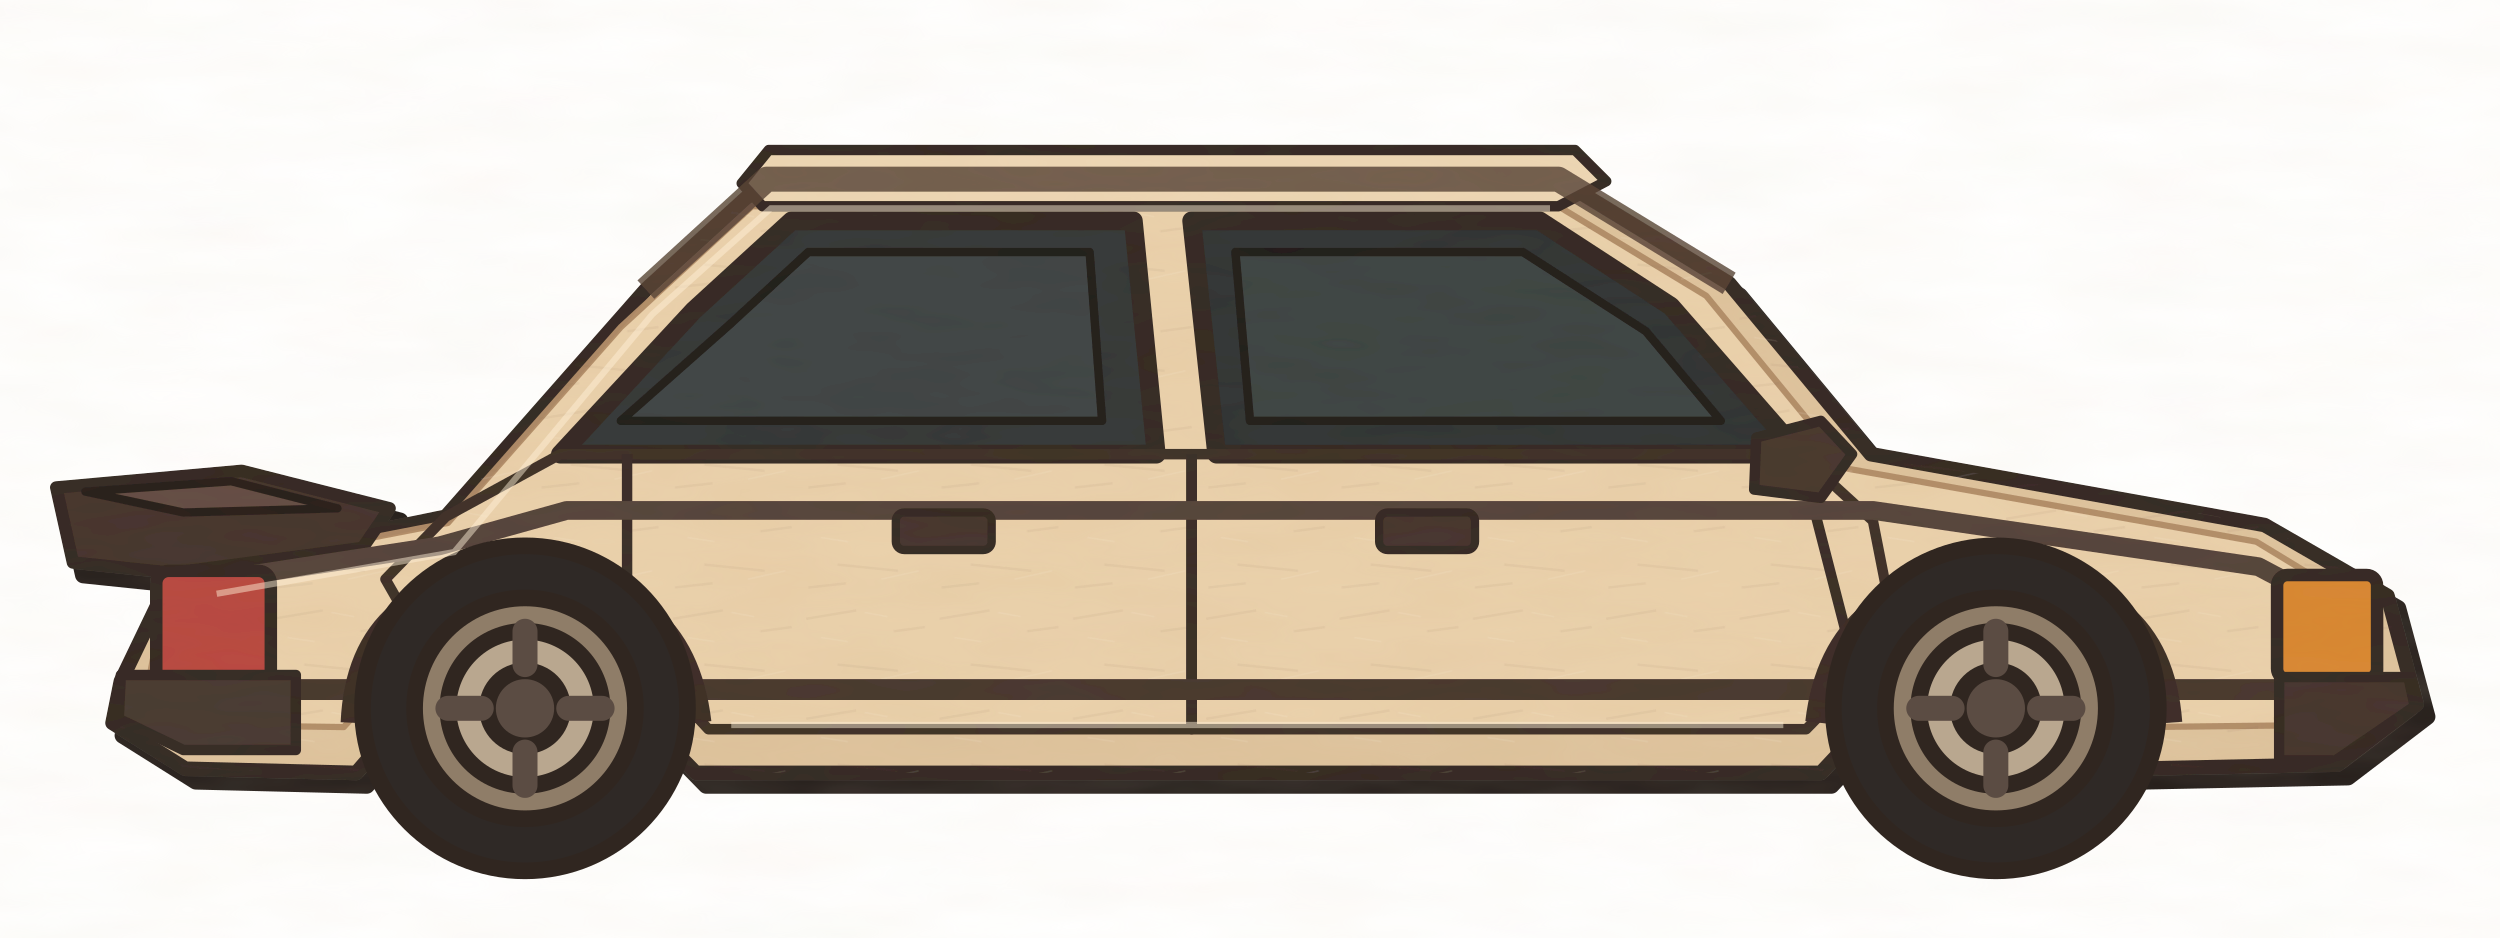
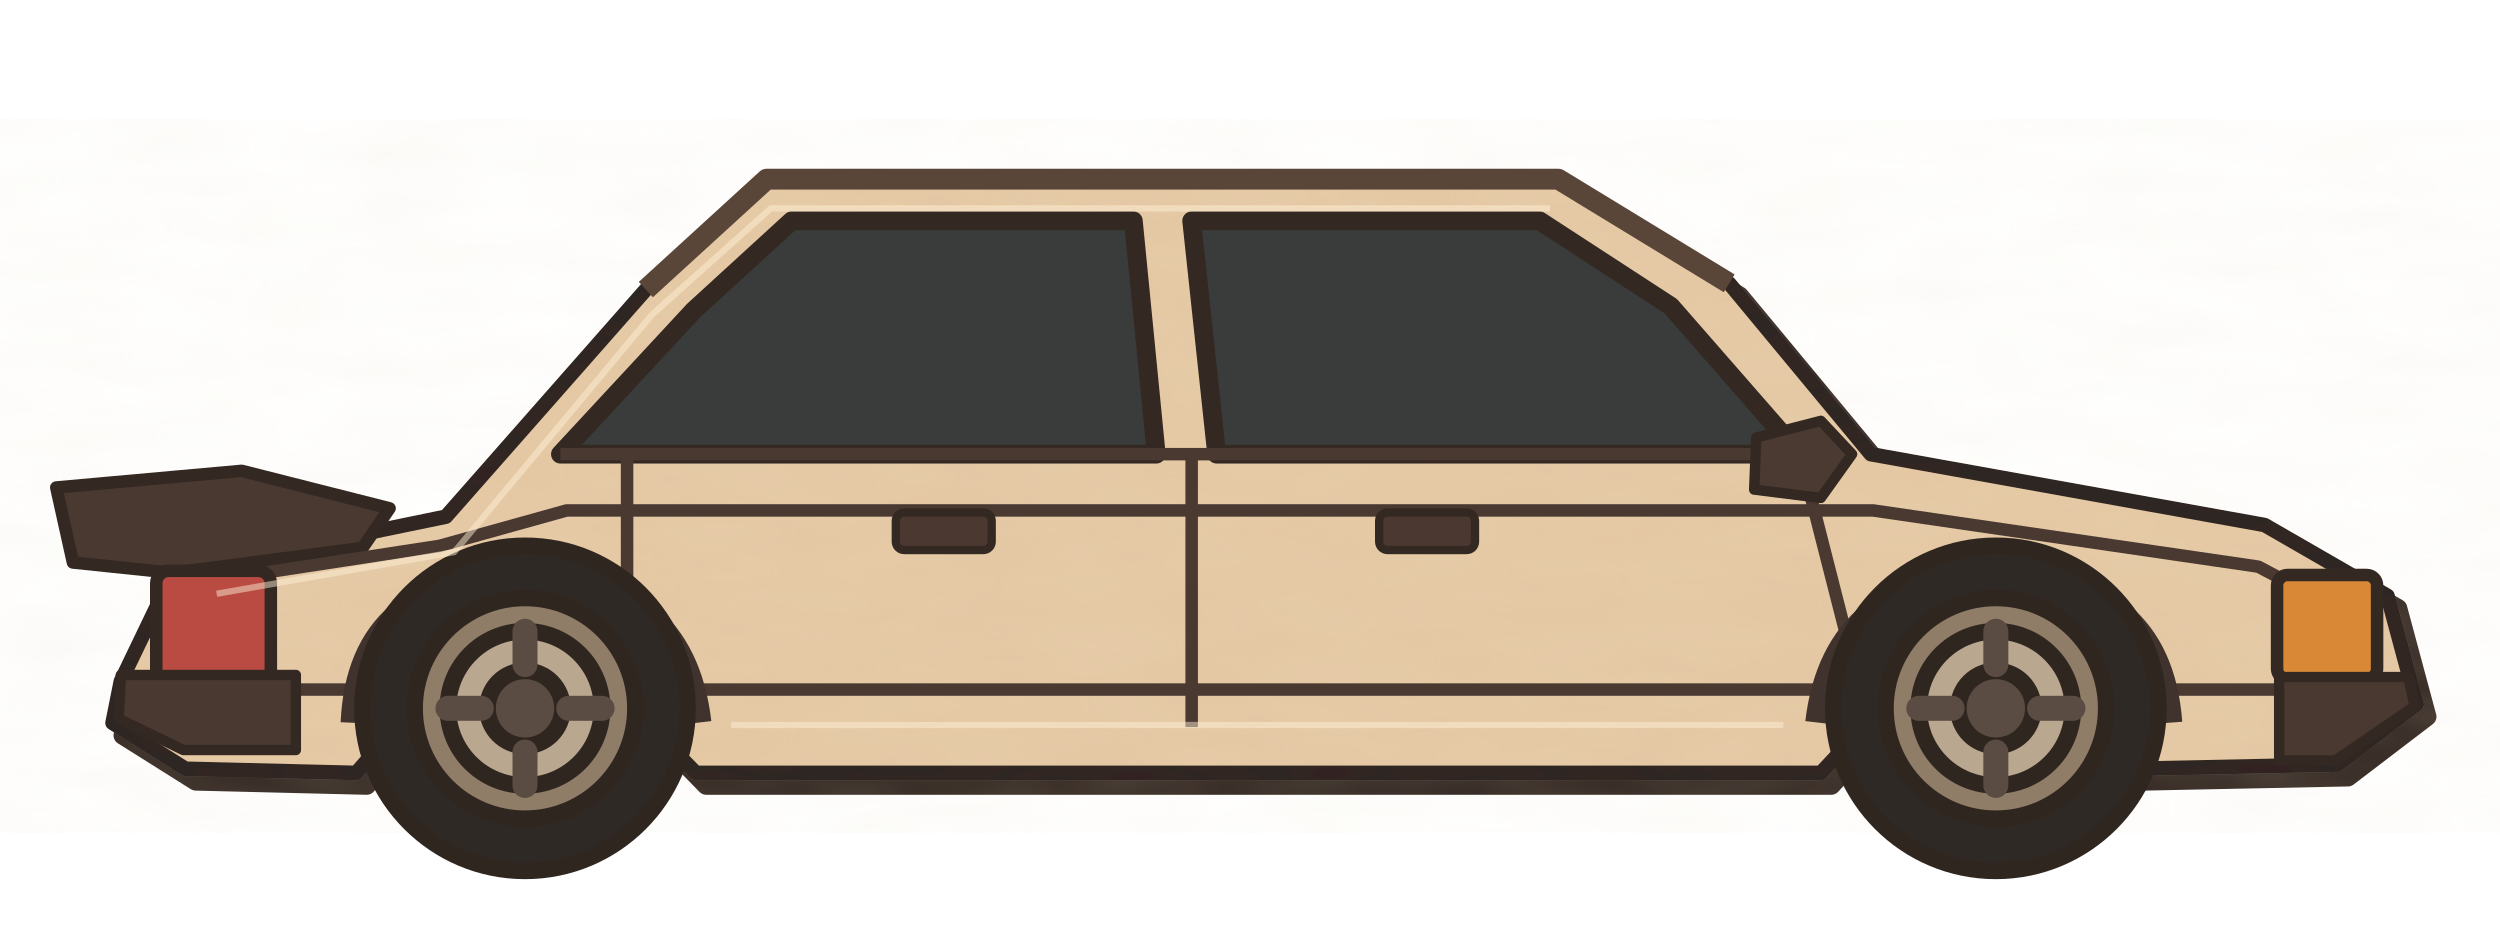
<svg xmlns="http://www.w3.org/2000/svg" width="1200" height="450" viewBox="0 0 1200 450">
  <defs>
-     <filter id="paper" x="-4%" y="-8%" width="108%" height="116%">
-       <feTurbulence type="fractalNoise" baseFrequency=".015 .055" numOctaves="3" seed="17" result="n" />
-       <feColorMatrix in="n" type="matrix" values="0.23 0 0 0 .68  0 .19 0 0 .60  0 0 .14 0 .48  0 0 0 .16 0" result="t" />
+     <filter id="paper">
+       <feTurbulence type="fractalNoise" baseFrequency=".018 .06" numOctaves="2" seed="9" result="n" />
+       <feColorMatrix in="n" values=".18 0 0 0 .72 0 .16 0 0 .63 0 0 .12 0 .51 0 0 0 .14 0" result="t" />
      <feBlend in="SourceGraphic" in2="t" mode="multiply" />
    </filter>
-     <pattern id="fibres" width="64" height="48" patternUnits="userSpaceOnUse">
-       <path d="M3 9l24-4M18 31l29 3M45 15l15-2M4 42l18-2" fill="none" stroke="#785f48" stroke-width="1.2" opacity=".11" />
-       <path d="M10 18l13 2M39 38l18-4M31 6l11 2" fill="none" stroke="#fff8e8" stroke-width=".8" opacity=".18" />
-     </pattern>
-     <clipPath id="bodyClip">
-       <path d="M58 327L83 275 214 248 310 139 368 86 748 86 830 136 898 218 1087 252 1146 286 1160 338 1122 367 1024 369 994 329 916 326 874 371 334 371 293 329 210 326 171 371 89 369 54 347Z" />
-     </clipPath>
  </defs>
-   <g transform="translate(5 6)" fill="#2d241f" stroke="#211a17" stroke-width="8" stroke-linejoin="round">
-     <path d="M58 327L83 275 214 248 310 139 368 86 748 86 830 136 898 218 1087 252 1146 286 1160 338 1122 367 1024 369 994 329 916 326 874 371 334 371 293 329 210 326 171 371 89 369 54 347Z" />
-     <path d="M83 275L35 270 27 234 116 226 187 244Z" />
-   </g>
-   <g filter="url(#paper)" stroke="#382d27" stroke-linejoin="round">
-     <path d="M58 327L83 275 214 248 310 139 368 86 748 86 830 136 898 218 1087 252 1146 286 1160 338 1122 367 1024 369 994 329 916 326 874 371 334 371 293 329 210 326 171 371 89 369 54 347Z" fill="#dfc49f" stroke-width="7" />
-     <path d="M81 277L215 251 298 157 361 99 748 99 819 142 887 225 1083 260 1134 291 1144 327 1117 348 1028 349 998 309 910 307 867 351 340 351 299 308 203 307 165 349 94 348 70 334Z" fill="#ead1ad" stroke="#b28e69" stroke-width="3" opacity=".96" />
-     <rect x="0" y="0" width="1200" height="450" fill="url(#fibres)" clip-path="url(#bodyClip)" opacity=".55" />
-     <path d="M83 275L35 270 27 234 116 226 187 244 174 263Z" fill="#4a3930" stroke-width="6" />
-     <path d="M41 236L111 231 162 244 88 246Z" fill="#665044" stroke="#2e241f" stroke-width="4" />
-     <path d="M333 149L380 106 544 106 555 218 269 218Z" fill="#383a3a" stroke-width="9" />
-     <path d="M572 106H739L802 147 864 218H584Z" fill="#343737" stroke-width="9" />
-     <path d="M350 156L388 121H523L529 202H298Z" fill="#424746" stroke="#26201c" stroke-width="4" />
-     <path d="M593 121H731L790 159 826 202H600Z" fill="#414645" stroke="#26201c" stroke-width="4" />
-     <path d="M356 88L369 72H756L771 87 748 99H366Z" fill="#edd7b5" stroke-width="5" />
-     <path d="M310 139L368 86H748L830 136" fill="none" stroke="#5a4639" stroke-width="12" opacity=".82" />
-     <path d="M269 218H572V350H340L300 307 201 306 185 278 214 248Z" fill="none" stroke="#42342c" stroke-width="5" />
-     <path d="M572 218H864L899 250 910 306 867 350H572Z" fill="none" stroke="#42342c" stroke-width="5" />
-     <path d="M572 218V349M301 218V315M864 218L889 315" fill="none" stroke="#3c302a" stroke-width="5" />
-     <path d="M74 283L211 262 272 245H899L1084 272 1135 299" fill="none" stroke="#59463d" stroke-width="9" />
-     <path d="M94 331H1118" fill="none" stroke="#4c3a33" stroke-width="10" />
-     <rect x="430" y="246" width="46" height="18" rx="4" fill="#4a3830" stroke-width="4" />
-     <rect x="662" y="246" width="46" height="18" rx="4" fill="#4a3830" stroke-width="4" />
-     <path d="M843 210L874 202 889 218 874 239 842 235Z" fill="#4b3b33" stroke-width="5" />
+   <g stroke="#332822" stroke-linejoin="round">
+     <path transform="translate(5 6)" fill="#2b221e" stroke-width="9" d="M58 327 83 275 214 248 310 139 368 86H748l82 50 68 82 189 34 59 34 14 52-38 29-98 2-30-40-78-3-42 45H334l-41-42-83-3-39 45-82-2-35-22Z" />
+     <path filter="url(#paper)" fill="#e6cba7" stroke-width="7" d="M58 327 83 275 214 248 310 139 368 86H748l82 50 68 82 189 34 59 34 14 52-38 29-98 2-30-40-78-3-42 45H334l-41-42-83-3-39 45-82-2-35-22Z" />
+     <path fill="#4a3930" stroke-width="6" d="m83 275-48-5-8-36 89-8 71 18-13 19Z" />
+     <path fill="#393c3b" stroke-width="9" d="m333 149 47-43h164l11 112H269Zm239-43h167l63 41 62 71H584Z" />
+     <path fill="none" stroke="#5a4639" stroke-width="10" d="M310 139 368 86H748l82 50" />
+     <path fill="none" stroke="#4a3931" stroke-width="6" d="M269 218h595M572 218v131M301 218v98M864 218l25 98M74 283l137-21 61-17h627l185 27 51 27M94 331h1024" />
+     <rect x="430" y="246" width="46" height="18" rx="4" fill="#4b3931" stroke-width="4" />
+     <rect x="662" y="246" width="46" height="18" rx="4" fill="#4b3931" stroke-width="4" />
+     <path fill="#4b3a32" stroke-width="5" d="m843 210 31-8 15 16-15 21-32-4Z" />
    <rect x="75" y="274" width="55" height="54" rx="6" fill="#b94b43" stroke-width="6" />
    <rect x="1093" y="276" width="48" height="50" rx="5" fill="#d98935" stroke-width="6" />
-     <path d="M58 324H142V360H88L57 345Z" fill="#4c3c34" stroke-width="5" />
-     <path d="M1094 325H1156L1159 339 1121 365H1094Z" fill="#493932" stroke-width="5" />
-     <path d="M171 347Q174 279 251 279Q326 279 334 347" fill="none" stroke="#40322c" stroke-width="15" />
-     <path d="M874 347Q882 279 958 279Q1035 279 1040 347" fill="none" stroke="#40322c" stroke-width="15" />
+     <path fill="#4a3931" stroke-width="5" d="M58 324h84v36H88l-31-15Zm1036 1h62l3 14-38 26h-27Z" />
+     <path fill="none" stroke="#40322c" stroke-width="15" d="M171 347q3-68 80-68 75 0 83 68m540 0q8-68 84-68 77 0 82 68" />
  </g>
  <g stroke="#302620" stroke-width="8">
    <circle cx="252" cy="340" r="78" fill="#2f2926" />
    <circle cx="252" cy="340" r="53" fill="#8f7d68" />
    <circle cx="252" cy="340" r="37" fill="#b9a78f" />
    <circle cx="252" cy="340" r="18" fill="#5b4c43" />
-     <path d="M252 303V319M252 361V377M215 340H231M273 340H289" stroke="#5b4c43" stroke-width="12" stroke-linecap="round" />
    <circle cx="958" cy="340" r="78" fill="#2f2926" />
    <circle cx="958" cy="340" r="53" fill="#8f7d68" />
    <circle cx="958" cy="340" r="37" fill="#b9a78f" />
    <circle cx="958" cy="340" r="18" fill="#5b4c43" />
-     <path d="M958 303V319M958 361V377M921 340H937M979 340H995" stroke="#5b4c43" stroke-width="12" stroke-linecap="round" />
  </g>
-   <g fill="none" stroke="#fff0d7" stroke-width="3" opacity=".48">
-     <path d="M104 285L218 265 313 151 370 100H744" />
-     <path d="M351 348H856" />
+   <g fill="none" stroke="#5b4c43" stroke-width="12" stroke-linecap="round">
+     <path d="M252 303v16m0 42v16m-37-37h16m42 0h16M958 303v16m0 42v16m-37-37h16m42 0h16" />
  </g>
+   <path d="M104 285l114-20 95-114 57-51h374M351 348h505" fill="none" stroke="#fff0d7" stroke-width="3" opacity=".48" />
</svg>
